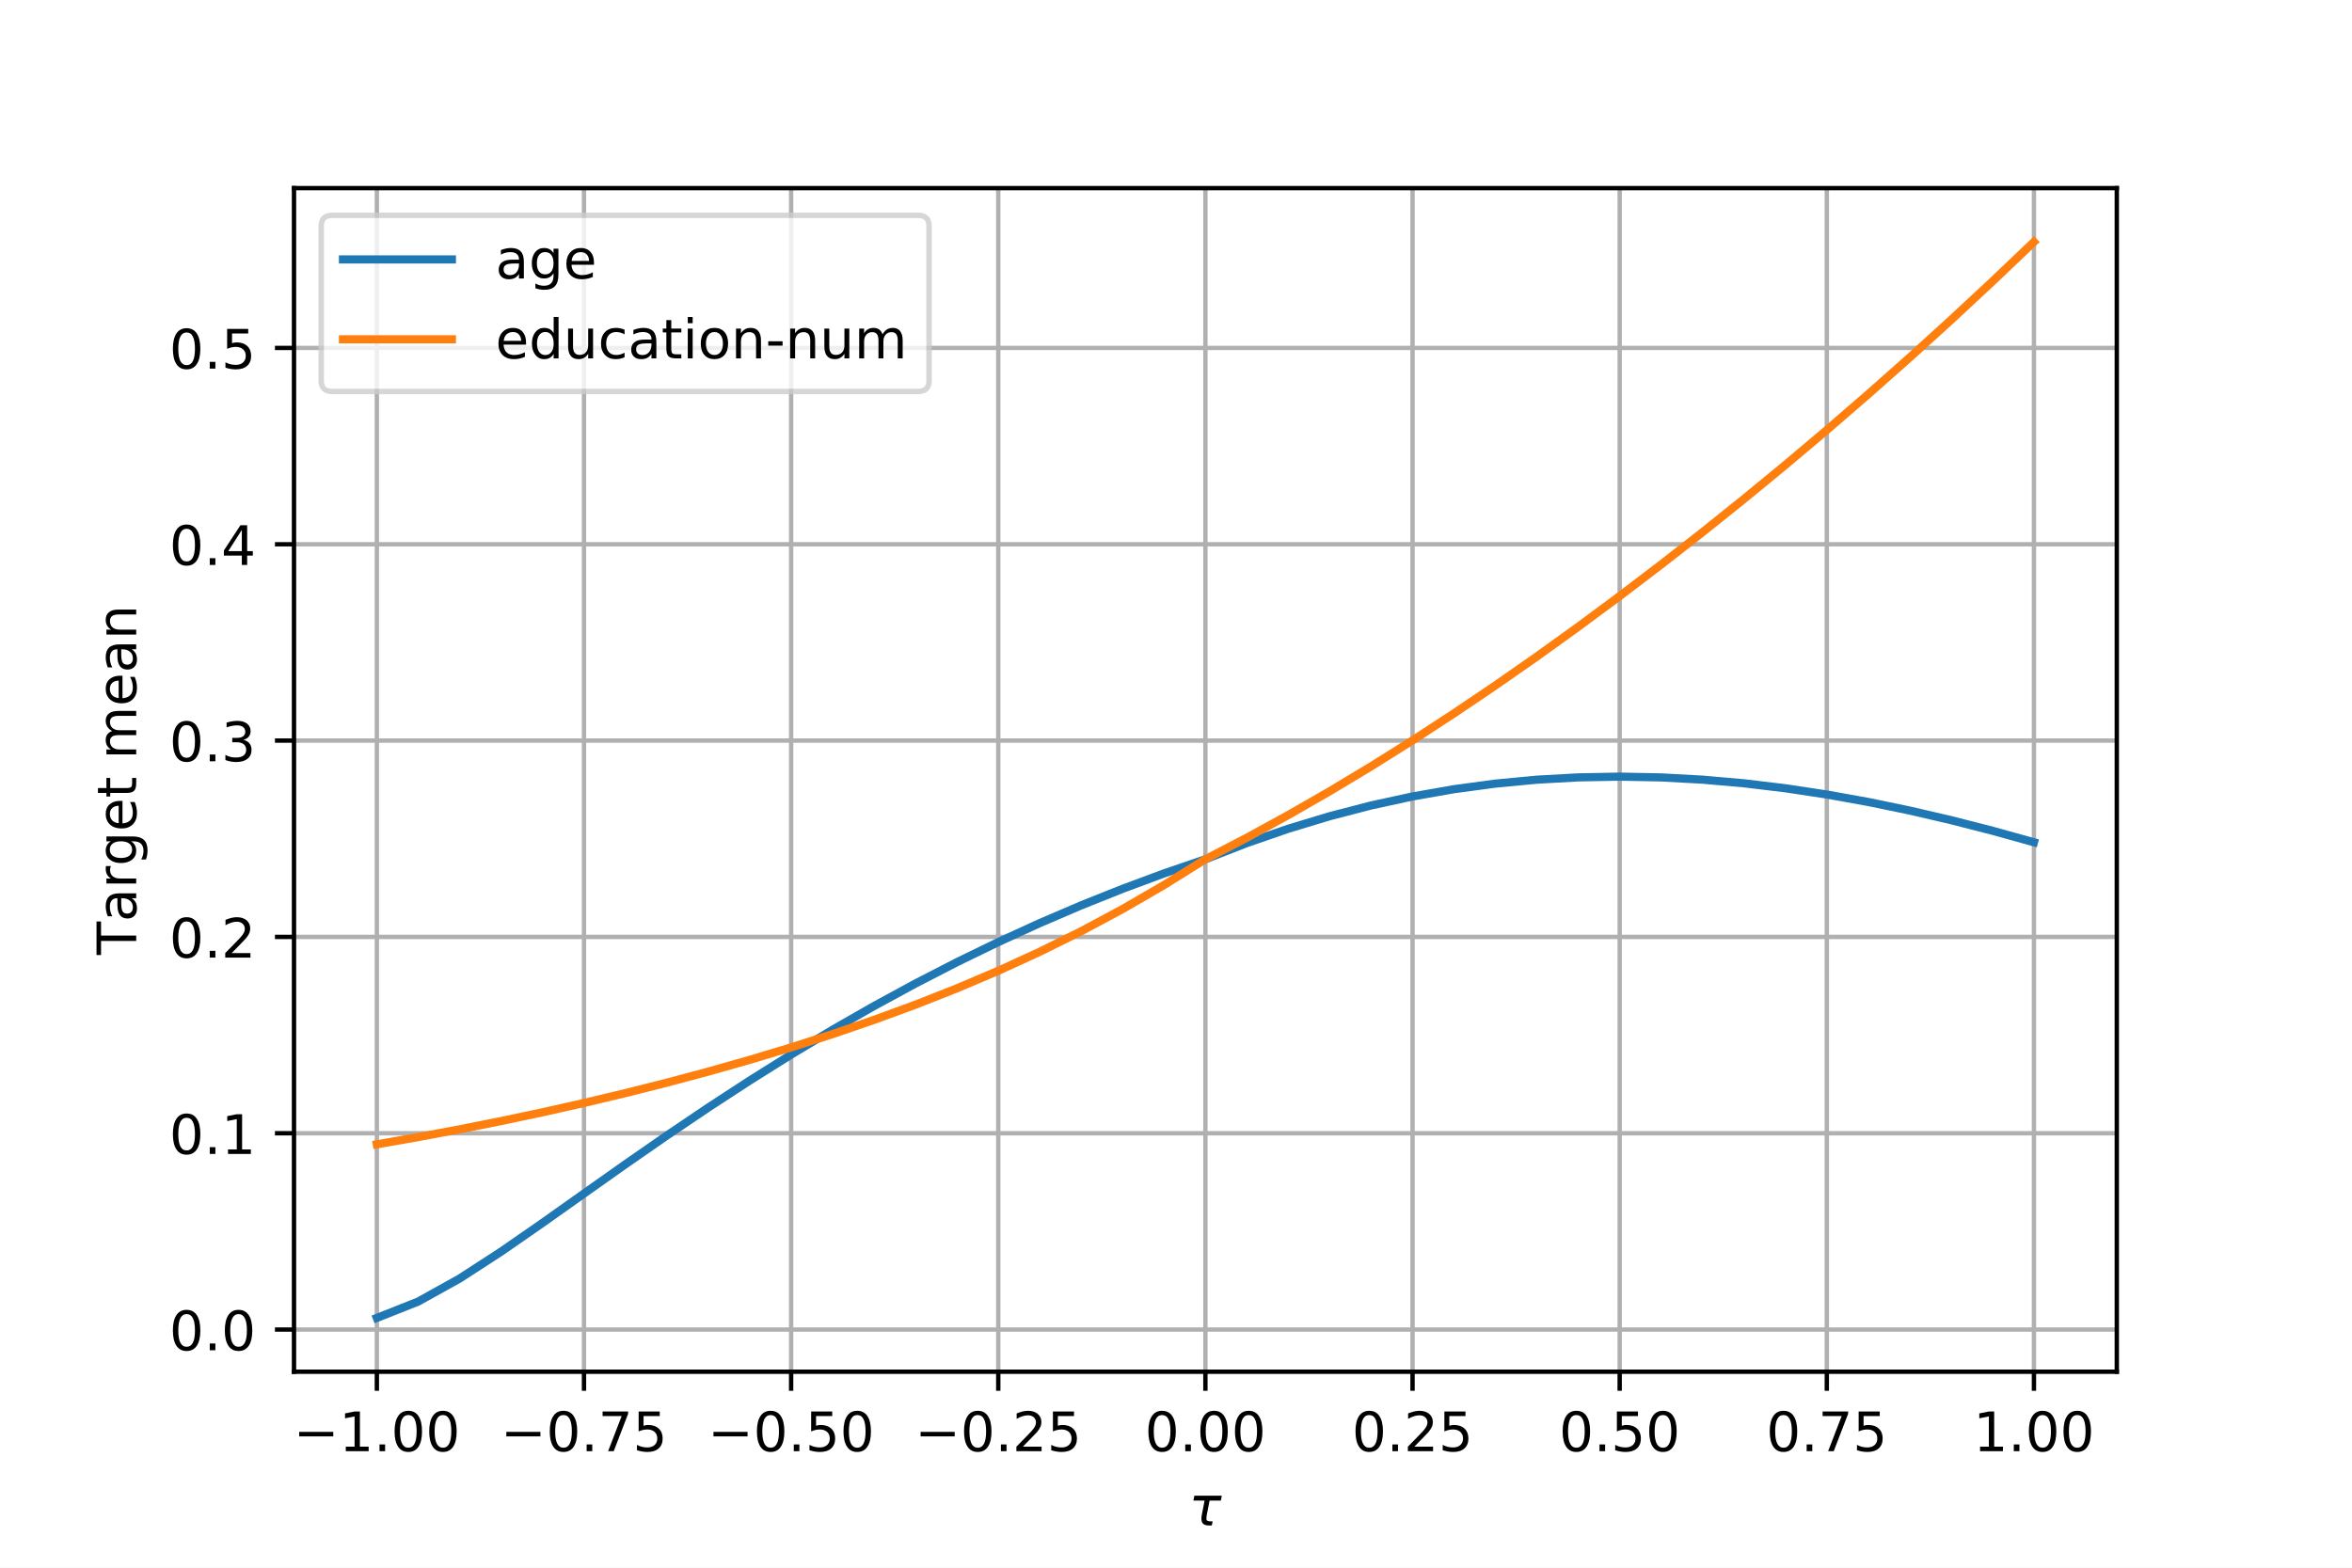
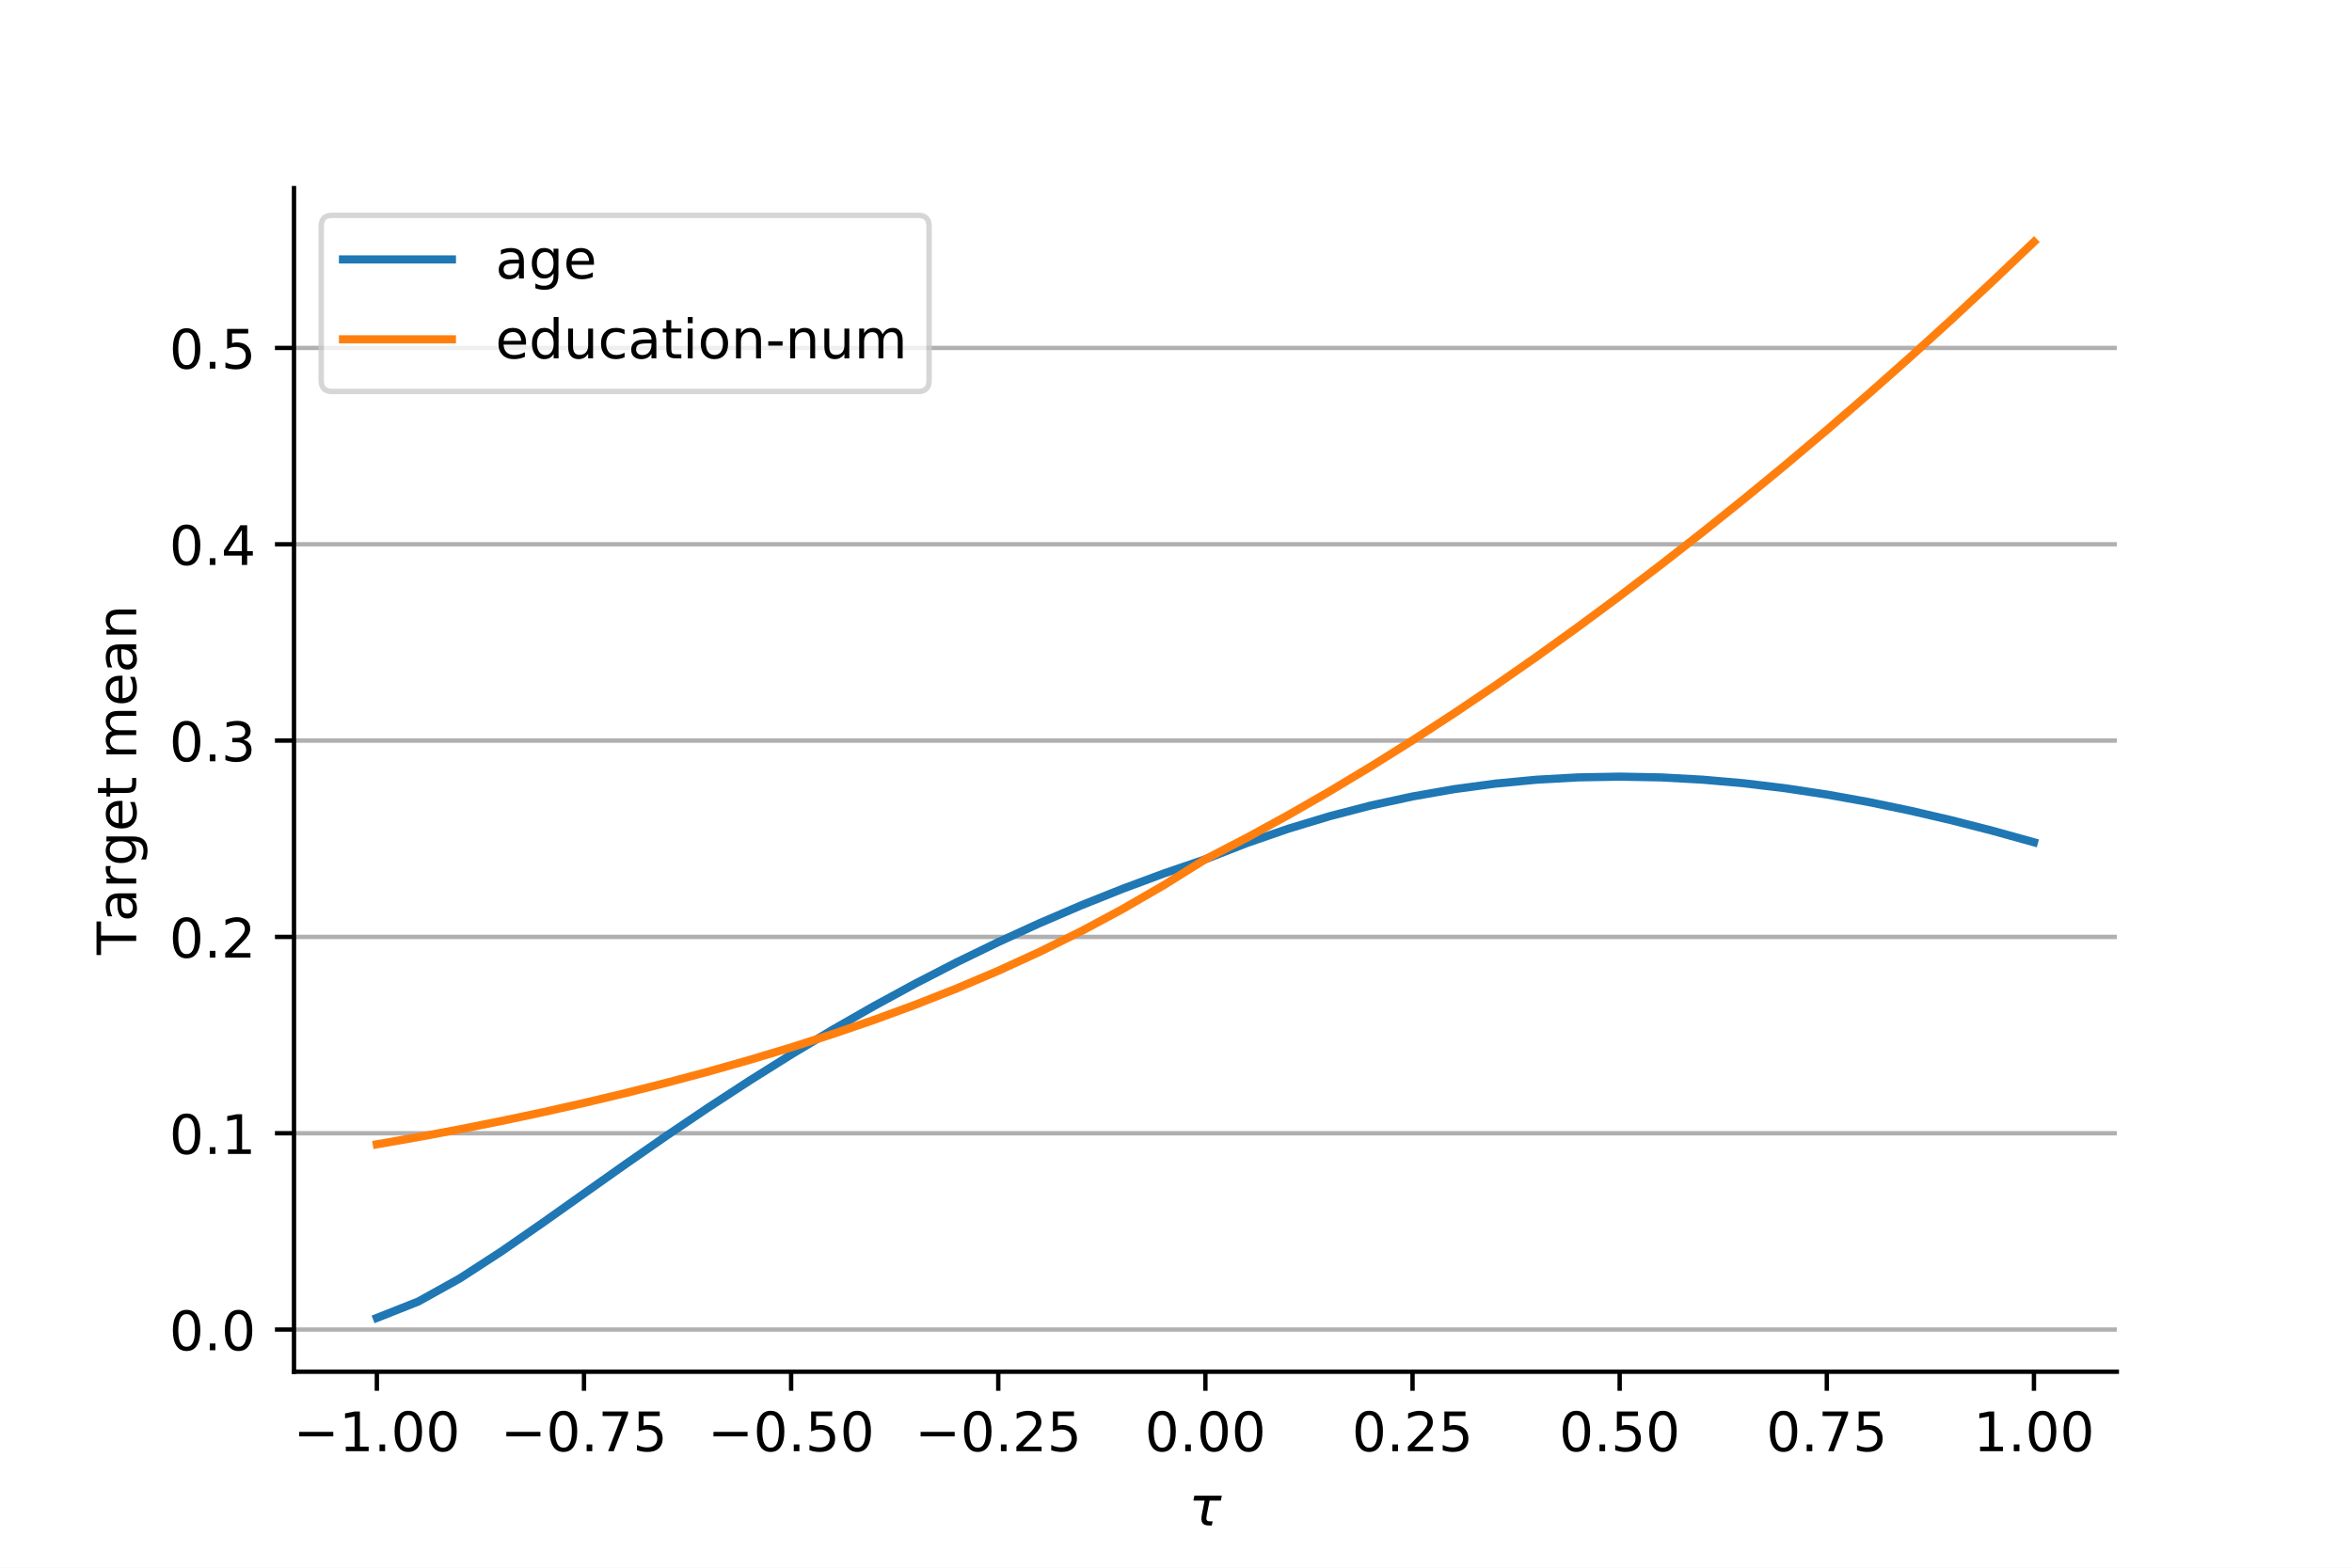
<svg xmlns="http://www.w3.org/2000/svg" xmlns:xlink="http://www.w3.org/1999/xlink" height="288pt" version="1.1" viewBox="0 0 432 288" width="432pt">
  <defs>
    <style type="text/css">
*{stroke-linecap:butt;stroke-linejoin:round;}
  </style>
  </defs>
  <g id="figure_1">
    <g id="patch_1">
      <path d="M 0 288  L 432 288  L 432 0  L 0 0  z " style="fill:#ffffff;" />
    </g>
    <g id="axes_1">
      <g id="patch_2">
        <path d="M 54 252  L 388.8 252  L 388.8 34.56  L 54 34.56  z " style="fill:#ffffff;" />
      </g>
      <g id="matplotlib.axis_1">
        <g id="xtick_1">
          <g id="line2d_1">
-             <path clip-path="url(#p666dca3313)" d="M 69.218 252  L 69.218 34.56  " style="fill:none;stroke:#b0b0b0;stroke-linecap:square;stroke-width:0.8;" />
-           </g>
-           <g id="line2d_2">
-             <defs>
-               <path d="M 0 0  L 0 3.5  " id="m7e7495b71d" style="stroke:#000000;stroke-width:0.8;" />
-             </defs>
-             <g>
-               <use style="stroke:#000000;stroke-width:0.8;" x="69.218" xlink:href="#m7e7495b71d" y="252" />
+             <defs>
+               <path d="M 0 0  L 0 3.5  " id="mfe4c451fe5" style="stroke:#000000;stroke-width:0.8;" />
+             </defs>
+             <g>
+               <use style="stroke:#000000;stroke-width:0.8;" x="69.218" xlink:href="#mfe4c451fe5" y="252" />
            </g>
          </g>
          <g id="text_1">
            <defs>
              <path d="M 10.594 35.5  L 73.188 35.5  L 73.188 27.203  L 10.594 27.203  z " id="DejaVuSans-8722" />
              <path d="M 12.406 8.297  L 28.516 8.297  L 28.516 63.922  L 10.984 60.406  L 10.984 69.391  L 28.422 72.906  L 38.281 72.906  L 38.281 8.297  L 54.391 8.297  L 54.391 0  L 12.406 0  z " id="DejaVuSans-49" />
              <path d="M 10.688 12.406  L 21 12.406  L 21 0  L 10.688 0  z " id="DejaVuSans-46" />
              <path d="M 31.781 66.406  Q 24.172 66.406 20.328 58.906  Q 16.5 51.422 16.5 36.375  Q 16.5 21.391 20.328 13.891  Q 24.172 6.391 31.781 6.391  Q 39.453 6.391 43.281 13.891  Q 47.125 21.391 47.125 36.375  Q 47.125 51.422 43.281 58.906  Q 39.453 66.406 31.781 66.406  z M 31.781 74.219  Q 44.047 74.219 50.516 64.516  Q 56.984 54.828 56.984 36.375  Q 56.984 17.969 50.516 8.266  Q 44.047 -1.422 31.781 -1.422  Q 19.531 -1.422 13.062 8.266  Q 6.594 17.969 6.594 36.375  Q 6.594 54.828 13.062 64.516  Q 19.531 74.219 31.781 74.219  z " id="DejaVuSans-48" />
            </defs>
            <g transform="translate(53.89553 266.5984)scale(0.1 -0.1)">
              <use xlink:href="#DejaVuSans-8722" />
              <use x="83.789" xlink:href="#DejaVuSans-49" />
              <use x="147.412" xlink:href="#DejaVuSans-46" />
              <use x="179.199" xlink:href="#DejaVuSans-48" />
              <use x="242.822" xlink:href="#DejaVuSans-48" />
            </g>
          </g>
        </g>
        <g id="xtick_2">
-           <g id="line2d_3">
-             <path clip-path="url(#p666dca3313)" d="M 107.264 252  L 107.264 34.56  " style="fill:none;stroke:#b0b0b0;stroke-linecap:square;stroke-width:0.8;" />
-           </g>
-           <g id="line2d_4">
-             <g>
-               <use style="stroke:#000000;stroke-width:0.8;" x="107.264" xlink:href="#m7e7495b71d" y="252" />
+           <g id="line2d_2">
+             <g>
+               <use style="stroke:#000000;stroke-width:0.8;" x="107.264" xlink:href="#mfe4c451fe5" y="252" />
            </g>
          </g>
          <g id="text_2">
            <defs>
              <path d="M 8.203 72.906  L 55.078 72.906  L 55.078 68.703  L 28.609 0  L 18.312 0  L 43.219 64.594  L 8.203 64.594  z " id="DejaVuSans-55" />
              <path d="M 10.797 72.906  L 49.516 72.906  L 49.516 64.594  L 19.828 64.594  L 19.828 46.734  Q 21.969 47.469 24.109 47.828  Q 26.266 48.188 28.422 48.188  Q 40.625 48.188 47.75 41.5  Q 54.891 34.812 54.891 23.391  Q 54.891 11.625 47.562 5.094  Q 40.234 -1.422 26.906 -1.422  Q 22.312 -1.422 17.547 -0.641  Q 12.797 0.141 7.719 1.703  L 7.719 11.625  Q 12.109 9.234 16.797 8.062  Q 21.484 6.891 26.703 6.891  Q 35.156 6.891 40.078 11.328  Q 45.016 15.766 45.016 23.391  Q 45.016 31 40.078 35.438  Q 35.156 39.891 26.703 39.891  Q 22.75 39.891 18.812 39.016  Q 14.891 38.141 10.797 36.281  z " id="DejaVuSans-53" />
            </defs>
            <g transform="translate(91.94098 266.5984)scale(0.1 -0.1)">
              <use xlink:href="#DejaVuSans-8722" />
              <use x="83.789" xlink:href="#DejaVuSans-48" />
              <use x="147.412" xlink:href="#DejaVuSans-46" />
              <use x="179.199" xlink:href="#DejaVuSans-55" />
              <use x="242.822" xlink:href="#DejaVuSans-53" />
            </g>
          </g>
        </g>
        <g id="xtick_3">
-           <g id="line2d_5">
-             <path clip-path="url(#p666dca3313)" d="M 145.309 252  L 145.309 34.56  " style="fill:none;stroke:#b0b0b0;stroke-linecap:square;stroke-width:0.8;" />
-           </g>
-           <g id="line2d_6">
-             <g>
-               <use style="stroke:#000000;stroke-width:0.8;" x="145.309" xlink:href="#m7e7495b71d" y="252" />
+           <g id="line2d_3">
+             <g>
+               <use style="stroke:#000000;stroke-width:0.8;" x="145.309" xlink:href="#mfe4c451fe5" y="252" />
            </g>
          </g>
          <g id="text_3">
            <g transform="translate(129.9864 266.5984)scale(0.1 -0.1)">
              <use xlink:href="#DejaVuSans-8722" />
              <use x="83.789" xlink:href="#DejaVuSans-48" />
              <use x="147.412" xlink:href="#DejaVuSans-46" />
              <use x="179.199" xlink:href="#DejaVuSans-53" />
              <use x="242.822" xlink:href="#DejaVuSans-48" />
            </g>
          </g>
        </g>
        <g id="xtick_4">
-           <g id="line2d_7">
-             <path clip-path="url(#p666dca3313)" d="M 183.355 252  L 183.355 34.56  " style="fill:none;stroke:#b0b0b0;stroke-linecap:square;stroke-width:0.8;" />
-           </g>
-           <g id="line2d_8">
-             <g>
-               <use style="stroke:#000000;stroke-width:0.8;" x="183.355" xlink:href="#m7e7495b71d" y="252" />
+           <g id="line2d_4">
+             <g>
+               <use style="stroke:#000000;stroke-width:0.8;" x="183.355" xlink:href="#mfe4c451fe5" y="252" />
            </g>
          </g>
          <g id="text_4">
            <defs>
              <path d="M 19.188 8.297  L 53.609 8.297  L 53.609 0  L 7.328 0  L 7.328 8.297  Q 12.938 14.109 22.625 23.891  Q 32.328 33.688 34.812 36.531  Q 39.547 41.844 41.422 45.531  Q 43.312 49.219 43.312 52.781  Q 43.312 58.594 39.234 62.25  Q 35.156 65.922 28.609 65.922  Q 23.969 65.922 18.812 64.312  Q 13.672 62.703 7.812 59.422  L 7.812 69.391  Q 13.766 71.781 18.938 73  Q 24.125 74.219 28.422 74.219  Q 39.75 74.219 46.484 68.547  Q 53.219 62.891 53.219 53.422  Q 53.219 48.922 51.531 44.891  Q 49.859 40.875 45.406 35.406  Q 44.188 33.984 37.641 27.219  Q 31.109 20.453 19.188 8.297  z " id="DejaVuSans-50" />
            </defs>
            <g transform="translate(168.0319 266.5984)scale(0.1 -0.1)">
              <use xlink:href="#DejaVuSans-8722" />
              <use x="83.789" xlink:href="#DejaVuSans-48" />
              <use x="147.412" xlink:href="#DejaVuSans-46" />
              <use x="179.199" xlink:href="#DejaVuSans-50" />
              <use x="242.822" xlink:href="#DejaVuSans-53" />
            </g>
          </g>
        </g>
        <g id="xtick_5">
-           <g id="line2d_9">
-             <path clip-path="url(#p666dca3313)" d="M 221.4 252  L 221.4 34.56  " style="fill:none;stroke:#b0b0b0;stroke-linecap:square;stroke-width:0.8;" />
-           </g>
-           <g id="line2d_10">
-             <g>
-               <use style="stroke:#000000;stroke-width:0.8;" x="221.4" xlink:href="#m7e7495b71d" y="252" />
+           <g id="line2d_5">
+             <g>
+               <use style="stroke:#000000;stroke-width:0.8;" x="221.4" xlink:href="#mfe4c451fe5" y="252" />
            </g>
          </g>
          <g id="text_5">
            <g transform="translate(210.2672 266.5984)scale(0.1 -0.1)">
              <use xlink:href="#DejaVuSans-48" />
              <use x="63.623" xlink:href="#DejaVuSans-46" />
              <use x="95.41" xlink:href="#DejaVuSans-48" />
              <use x="159.033" xlink:href="#DejaVuSans-48" />
            </g>
          </g>
        </g>
        <g id="xtick_6">
-           <g id="line2d_11">
-             <path clip-path="url(#p666dca3313)" d="M 259.445 252  L 259.445 34.56  " style="fill:none;stroke:#b0b0b0;stroke-linecap:square;stroke-width:0.8;" />
-           </g>
-           <g id="line2d_12">
-             <g>
-               <use style="stroke:#000000;stroke-width:0.8;" x="259.445" xlink:href="#m7e7495b71d" y="252" />
+           <g id="line2d_6">
+             <g>
+               <use style="stroke:#000000;stroke-width:0.8;" x="259.445" xlink:href="#mfe4c451fe5" y="252" />
            </g>
          </g>
          <g id="text_6">
            <g transform="translate(248.3126 266.5984)scale(0.1 -0.1)">
              <use xlink:href="#DejaVuSans-48" />
              <use x="63.623" xlink:href="#DejaVuSans-46" />
              <use x="95.41" xlink:href="#DejaVuSans-50" />
              <use x="159.033" xlink:href="#DejaVuSans-53" />
            </g>
          </g>
        </g>
        <g id="xtick_7">
-           <g id="line2d_13">
-             <path clip-path="url(#p666dca3313)" d="M 297.491 252  L 297.491 34.56  " style="fill:none;stroke:#b0b0b0;stroke-linecap:square;stroke-width:0.8;" />
-           </g>
-           <g id="line2d_14">
-             <g>
-               <use style="stroke:#000000;stroke-width:0.8;" x="297.491" xlink:href="#m7e7495b71d" y="252" />
+           <g id="line2d_7">
+             <g>
+               <use style="stroke:#000000;stroke-width:0.8;" x="297.491" xlink:href="#mfe4c451fe5" y="252" />
            </g>
          </g>
          <g id="text_7">
            <g transform="translate(286.3581 266.5984)scale(0.1 -0.1)">
              <use xlink:href="#DejaVuSans-48" />
              <use x="63.623" xlink:href="#DejaVuSans-46" />
              <use x="95.41" xlink:href="#DejaVuSans-53" />
              <use x="159.033" xlink:href="#DejaVuSans-48" />
            </g>
          </g>
        </g>
        <g id="xtick_8">
-           <g id="line2d_15">
-             <path clip-path="url(#p666dca3313)" d="M 335.536 252  L 335.536 34.56  " style="fill:none;stroke:#b0b0b0;stroke-linecap:square;stroke-width:0.8;" />
-           </g>
-           <g id="line2d_16">
-             <g>
-               <use style="stroke:#000000;stroke-width:0.8;" x="335.536" xlink:href="#m7e7495b71d" y="252" />
+           <g id="line2d_8">
+             <g>
+               <use style="stroke:#000000;stroke-width:0.8;" x="335.536" xlink:href="#mfe4c451fe5" y="252" />
            </g>
          </g>
          <g id="text_8">
            <g transform="translate(324.4036 266.5984)scale(0.1 -0.1)">
              <use xlink:href="#DejaVuSans-48" />
              <use x="63.623" xlink:href="#DejaVuSans-46" />
              <use x="95.41" xlink:href="#DejaVuSans-55" />
              <use x="159.033" xlink:href="#DejaVuSans-53" />
            </g>
          </g>
        </g>
        <g id="xtick_9">
-           <g id="line2d_17">
-             <path clip-path="url(#p666dca3313)" d="M 373.582 252  L 373.582 34.56  " style="fill:none;stroke:#b0b0b0;stroke-linecap:square;stroke-width:0.8;" />
-           </g>
-           <g id="line2d_18">
-             <g>
-               <use style="stroke:#000000;stroke-width:0.8;" x="373.582" xlink:href="#m7e7495b71d" y="252" />
+           <g id="line2d_9">
+             <g>
+               <use style="stroke:#000000;stroke-width:0.8;" x="373.582" xlink:href="#mfe4c451fe5" y="252" />
            </g>
          </g>
          <g id="text_9">
            <g transform="translate(362.449 266.5984)scale(0.1 -0.1)">
              <use xlink:href="#DejaVuSans-49" />
              <use x="63.623" xlink:href="#DejaVuSans-46" />
              <use x="95.41" xlink:href="#DejaVuSans-48" />
              <use x="159.033" xlink:href="#DejaVuSans-48" />
            </g>
          </g>
        </g>
        <g id="text_10">
          <defs>
            <path d="M 32.859 9.969  Q 34.188 7.625 39.453 7.625  L 43.75 7.625  L 42.281 0  L 36.922 0  Q 28.125 0 25 4.688  Q 21.922 9.469 23.969 19.828  L 29 45.703  L 8.453 45.703  L 10.203 54.688  L 60.641 54.688  L 58.891 45.703  L 38.188 45.703  L 33.016 19.281  Q 31.641 12.203 32.859 9.969  z " id="DejaVuSans-Oblique-964" />
          </defs>
          <g transform="translate(218.35 280.2766)scale(0.1 -0.1)">
            <use transform="translate(0 0.3125)" xlink:href="#DejaVuSans-Oblique-964" />
          </g>
        </g>
      </g>
      <g id="matplotlib.axis_2">
        <g id="ytick_1">
-           <g id="line2d_19">
-             <path clip-path="url(#p666dca3313)" d="M 54 244.254  L 388.8 244.254  " style="fill:none;stroke:#b0b0b0;stroke-linecap:square;stroke-width:0.8;" />
-           </g>
-           <g id="line2d_20">
-             <defs>
-               <path d="M 0 0  L -3.5 0  " id="mc8f15e7e97" style="stroke:#000000;stroke-width:0.8;" />
-             </defs>
-             <g>
-               <use style="stroke:#000000;stroke-width:0.8;" x="54" xlink:href="#mc8f15e7e97" y="244.254" />
+           <g id="line2d_10">
+             <path clip-path="url(#p1fc9f212d2)" d="M 54 244.254  L 388.8 244.254  " style="fill:none;stroke:#b0b0b0;stroke-linecap:square;stroke-width:0.8;" />
+           </g>
+           <g id="line2d_11">
+             <defs>
+               <path d="M 0 0  L -3.5 0  " id="m5138b9bd37" style="stroke:#000000;stroke-width:0.8;" />
+             </defs>
+             <g>
+               <use style="stroke:#000000;stroke-width:0.8;" x="54" xlink:href="#m5138b9bd37" y="244.254" />
            </g>
          </g>
          <g id="text_11">
            <g transform="translate(31.09688 248.0533)scale(0.1 -0.1)">
              <use xlink:href="#DejaVuSans-48" />
              <use x="63.623" xlink:href="#DejaVuSans-46" />
              <use x="95.41" xlink:href="#DejaVuSans-48" />
            </g>
          </g>
        </g>
        <g id="ytick_2">
-           <g id="line2d_21">
-             <path clip-path="url(#p666dca3313)" d="M 54 208.187  L 388.8 208.187  " style="fill:none;stroke:#b0b0b0;stroke-linecap:square;stroke-width:0.8;" />
-           </g>
-           <g id="line2d_22">
-             <g>
-               <use style="stroke:#000000;stroke-width:0.8;" x="54" xlink:href="#mc8f15e7e97" y="208.187" />
+           <g id="line2d_12">
+             <path clip-path="url(#p1fc9f212d2)" d="M 54 208.187  L 388.8 208.187  " style="fill:none;stroke:#b0b0b0;stroke-linecap:square;stroke-width:0.8;" />
+           </g>
+           <g id="line2d_13">
+             <g>
+               <use style="stroke:#000000;stroke-width:0.8;" x="54" xlink:href="#m5138b9bd37" y="208.187" />
            </g>
          </g>
          <g id="text_12">
            <g transform="translate(31.09688 211.9862)scale(0.1 -0.1)">
              <use xlink:href="#DejaVuSans-48" />
              <use x="63.623" xlink:href="#DejaVuSans-46" />
              <use x="95.41" xlink:href="#DejaVuSans-49" />
            </g>
          </g>
        </g>
        <g id="ytick_3">
-           <g id="line2d_23">
-             <path clip-path="url(#p666dca3313)" d="M 54 172.12  L 388.8 172.12  " style="fill:none;stroke:#b0b0b0;stroke-linecap:square;stroke-width:0.8;" />
-           </g>
-           <g id="line2d_24">
-             <g>
-               <use style="stroke:#000000;stroke-width:0.8;" x="54" xlink:href="#mc8f15e7e97" y="172.12" />
+           <g id="line2d_14">
+             <path clip-path="url(#p1fc9f212d2)" d="M 54 172.12  L 388.8 172.12  " style="fill:none;stroke:#b0b0b0;stroke-linecap:square;stroke-width:0.8;" />
+           </g>
+           <g id="line2d_15">
+             <g>
+               <use style="stroke:#000000;stroke-width:0.8;" x="54" xlink:href="#m5138b9bd37" y="172.12" />
            </g>
          </g>
          <g id="text_13">
            <g transform="translate(31.09688 175.9191)scale(0.1 -0.1)">
              <use xlink:href="#DejaVuSans-48" />
              <use x="63.623" xlink:href="#DejaVuSans-46" />
              <use x="95.41" xlink:href="#DejaVuSans-50" />
            </g>
          </g>
        </g>
        <g id="ytick_4">
-           <g id="line2d_25">
-             <path clip-path="url(#p666dca3313)" d="M 54 136.053  L 388.8 136.053  " style="fill:none;stroke:#b0b0b0;stroke-linecap:square;stroke-width:0.8;" />
-           </g>
-           <g id="line2d_26">
-             <g>
-               <use style="stroke:#000000;stroke-width:0.8;" x="54" xlink:href="#mc8f15e7e97" y="136.053" />
+           <g id="line2d_16">
+             <path clip-path="url(#p1fc9f212d2)" d="M 54 136.053  L 388.8 136.053  " style="fill:none;stroke:#b0b0b0;stroke-linecap:square;stroke-width:0.8;" />
+           </g>
+           <g id="line2d_17">
+             <g>
+               <use style="stroke:#000000;stroke-width:0.8;" x="54" xlink:href="#m5138b9bd37" y="136.053" />
            </g>
          </g>
          <g id="text_14">
            <defs>
              <path d="M 40.578 39.312  Q 47.656 37.797 51.625 33  Q 55.609 28.219 55.609 21.188  Q 55.609 10.406 48.188 4.484  Q 40.766 -1.422 27.094 -1.422  Q 22.516 -1.422 17.656 -0.516  Q 12.797 0.391 7.625 2.203  L 7.625 11.719  Q 11.719 9.328 16.594 8.109  Q 21.484 6.891 26.812 6.891  Q 36.078 6.891 40.938 10.547  Q 45.797 14.203 45.797 21.188  Q 45.797 27.641 41.281 31.266  Q 36.766 34.906 28.719 34.906  L 20.219 34.906  L 20.219 43.016  L 29.109 43.016  Q 36.375 43.016 40.234 45.922  Q 44.094 48.828 44.094 54.297  Q 44.094 59.906 40.109 62.906  Q 36.141 65.922 28.719 65.922  Q 24.656 65.922 20.016 65.031  Q 15.375 64.156 9.812 62.312  L 9.812 71.094  Q 15.438 72.656 20.344 73.438  Q 25.25 74.219 29.594 74.219  Q 40.828 74.219 47.359 69.109  Q 53.906 64.016 53.906 55.328  Q 53.906 49.266 50.438 45.094  Q 46.969 40.922 40.578 39.312  z " id="DejaVuSans-51" />
            </defs>
            <g transform="translate(31.09688 139.852)scale(0.1 -0.1)">
              <use xlink:href="#DejaVuSans-48" />
              <use x="63.623" xlink:href="#DejaVuSans-46" />
              <use x="95.41" xlink:href="#DejaVuSans-51" />
            </g>
          </g>
        </g>
        <g id="ytick_5">
-           <g id="line2d_27">
-             <path clip-path="url(#p666dca3313)" d="M 54 99.986  L 388.8 99.986  " style="fill:none;stroke:#b0b0b0;stroke-linecap:square;stroke-width:0.8;" />
-           </g>
-           <g id="line2d_28">
-             <g>
-               <use style="stroke:#000000;stroke-width:0.8;" x="54" xlink:href="#mc8f15e7e97" y="99.986" />
+           <g id="line2d_18">
+             <path clip-path="url(#p1fc9f212d2)" d="M 54 99.986  L 388.8 99.986  " style="fill:none;stroke:#b0b0b0;stroke-linecap:square;stroke-width:0.8;" />
+           </g>
+           <g id="line2d_19">
+             <g>
+               <use style="stroke:#000000;stroke-width:0.8;" x="54" xlink:href="#m5138b9bd37" y="99.986" />
            </g>
          </g>
          <g id="text_15">
            <defs>
              <path d="M 37.797 64.312  L 12.891 25.391  L 37.797 25.391  z M 35.203 72.906  L 47.609 72.906  L 47.609 25.391  L 58.016 25.391  L 58.016 17.188  L 47.609 17.188  L 47.609 0  L 37.797 0  L 37.797 17.188  L 4.891 17.188  L 4.891 26.703  z " id="DejaVuSans-52" />
            </defs>
            <g transform="translate(31.09688 103.7849)scale(0.1 -0.1)">
              <use xlink:href="#DejaVuSans-48" />
              <use x="63.623" xlink:href="#DejaVuSans-46" />
              <use x="95.41" xlink:href="#DejaVuSans-52" />
            </g>
          </g>
        </g>
        <g id="ytick_6">
-           <g id="line2d_29">
-             <path clip-path="url(#p666dca3313)" d="M 54 63.919  L 388.8 63.919  " style="fill:none;stroke:#b0b0b0;stroke-linecap:square;stroke-width:0.8;" />
-           </g>
-           <g id="line2d_30">
-             <g>
-               <use style="stroke:#000000;stroke-width:0.8;" x="54" xlink:href="#mc8f15e7e97" y="63.919" />
+           <g id="line2d_20">
+             <path clip-path="url(#p1fc9f212d2)" d="M 54 63.919  L 388.8 63.919  " style="fill:none;stroke:#b0b0b0;stroke-linecap:square;stroke-width:0.8;" />
+           </g>
+           <g id="line2d_21">
+             <g>
+               <use style="stroke:#000000;stroke-width:0.8;" x="54" xlink:href="#m5138b9bd37" y="63.919" />
            </g>
          </g>
          <g id="text_16">
            <g transform="translate(31.09688 67.71779)scale(0.1 -0.1)">
              <use xlink:href="#DejaVuSans-48" />
              <use x="63.623" xlink:href="#DejaVuSans-46" />
              <use x="95.41" xlink:href="#DejaVuSans-53" />
            </g>
          </g>
        </g>
        <g id="text_17">
          <defs>
            <path d="M -0.297 72.906  L 61.375 72.906  L 61.375 64.594  L 35.5 64.594  L 35.5 0  L 25.594 0  L 25.594 64.594  L -0.297 64.594  z " id="DejaVuSans-84" />
            <path d="M 34.281 27.484  Q 23.391 27.484 19.188 25  Q 14.984 22.516 14.984 16.5  Q 14.984 11.719 18.141 8.906  Q 21.297 6.109 26.703 6.109  Q 34.188 6.109 38.703 11.406  Q 43.219 16.703 43.219 25.484  L 43.219 27.484  z M 52.203 31.203  L 52.203 0  L 43.219 0  L 43.219 8.297  Q 40.141 3.328 35.547 0.953  Q 30.953 -1.422 24.312 -1.422  Q 15.922 -1.422 10.953 3.297  Q 6 8.016 6 15.922  Q 6 25.141 12.172 29.828  Q 18.359 34.516 30.609 34.516  L 43.219 34.516  L 43.219 35.406  Q 43.219 41.609 39.141 45  Q 35.062 48.391 27.688 48.391  Q 23 48.391 18.547 47.266  Q 14.109 46.141 10.016 43.891  L 10.016 52.203  Q 14.938 54.109 19.578 55.047  Q 24.219 56 28.609 56  Q 40.484 56 46.344 49.844  Q 52.203 43.703 52.203 31.203  z " id="DejaVuSans-97" />
            <path d="M 41.109 46.297  Q 39.594 47.172 37.812 47.578  Q 36.031 48 33.891 48  Q 26.266 48 22.188 43.047  Q 18.109 38.094 18.109 28.812  L 18.109 0  L 9.078 0  L 9.078 54.688  L 18.109 54.688  L 18.109 46.188  Q 20.953 51.172 25.484 53.578  Q 30.031 56 36.531 56  Q 37.453 56 38.578 55.875  Q 39.703 55.766 41.062 55.516  z " id="DejaVuSans-114" />
            <path d="M 45.406 27.984  Q 45.406 37.75 41.375 43.109  Q 37.359 48.484 30.078 48.484  Q 22.859 48.484 18.828 43.109  Q 14.797 37.75 14.797 27.984  Q 14.797 18.266 18.828 12.891  Q 22.859 7.516 30.078 7.516  Q 37.359 7.516 41.375 12.891  Q 45.406 18.266 45.406 27.984  z M 54.391 6.781  Q 54.391 -7.172 48.188 -13.984  Q 42 -20.797 29.203 -20.797  Q 24.469 -20.797 20.266 -20.094  Q 16.062 -19.391 12.109 -17.922  L 12.109 -9.188  Q 16.062 -11.328 19.922 -12.344  Q 23.781 -13.375 27.781 -13.375  Q 36.625 -13.375 41.016 -8.766  Q 45.406 -4.156 45.406 5.172  L 45.406 9.625  Q 42.625 4.781 38.281 2.391  Q 33.938 0 27.875 0  Q 17.828 0 11.672 7.656  Q 5.516 15.328 5.516 27.984  Q 5.516 40.672 11.672 48.328  Q 17.828 56 27.875 56  Q 33.938 56 38.281 53.609  Q 42.625 51.219 45.406 46.391  L 45.406 54.688  L 54.391 54.688  z " id="DejaVuSans-103" />
            <path d="M 56.203 29.594  L 56.203 25.203  L 14.891 25.203  Q 15.484 15.922 20.484 11.062  Q 25.484 6.203 34.422 6.203  Q 39.594 6.203 44.453 7.469  Q 49.312 8.734 54.109 11.281  L 54.109 2.781  Q 49.266 0.734 44.188 -0.344  Q 39.109 -1.422 33.891 -1.422  Q 20.797 -1.422 13.156 6.188  Q 5.516 13.812 5.516 26.812  Q 5.516 40.234 12.766 48.109  Q 20.016 56 32.328 56  Q 43.359 56 49.781 48.891  Q 56.203 41.797 56.203 29.594  z M 47.219 32.234  Q 47.125 39.594 43.094 43.984  Q 39.062 48.391 32.422 48.391  Q 24.906 48.391 20.391 44.141  Q 15.875 39.891 15.188 32.172  z " id="DejaVuSans-101" />
            <path d="M 18.312 70.219  L 18.312 54.688  L 36.812 54.688  L 36.812 47.703  L 18.312 47.703  L 18.312 18.016  Q 18.312 11.328 20.141 9.422  Q 21.969 7.516 27.594 7.516  L 36.812 7.516  L 36.812 0  L 27.594 0  Q 17.188 0 13.234 3.875  Q 9.281 7.766 9.281 18.016  L 9.281 47.703  L 2.688 47.703  L 2.688 54.688  L 9.281 54.688  L 9.281 70.219  z " id="DejaVuSans-116" />
            <path id="DejaVuSans-32" />
            <path d="M 52 44.188  Q 55.375 50.25 60.062 53.125  Q 64.75 56 71.094 56  Q 79.641 56 84.281 50.016  Q 88.922 44.047 88.922 33.016  L 88.922 0  L 79.891 0  L 79.891 32.719  Q 79.891 40.578 77.094 44.375  Q 74.312 48.188 68.609 48.188  Q 61.625 48.188 57.562 43.547  Q 53.516 38.922 53.516 30.906  L 53.516 0  L 44.484 0  L 44.484 32.719  Q 44.484 40.625 41.703 44.406  Q 38.922 48.188 33.109 48.188  Q 26.219 48.188 22.156 43.531  Q 18.109 38.875 18.109 30.906  L 18.109 0  L 9.078 0  L 9.078 54.688  L 18.109 54.688  L 18.109 46.188  Q 21.188 51.219 25.484 53.609  Q 29.781 56 35.688 56  Q 41.656 56 45.828 52.969  Q 50 49.953 52 44.188  z " id="DejaVuSans-109" />
            <path d="M 54.891 33.016  L 54.891 0  L 45.906 0  L 45.906 32.719  Q 45.906 40.484 42.875 44.328  Q 39.844 48.188 33.797 48.188  Q 26.516 48.188 22.312 43.547  Q 18.109 38.922 18.109 30.906  L 18.109 0  L 9.078 0  L 9.078 54.688  L 18.109 54.688  L 18.109 46.188  Q 21.344 51.125 25.703 53.562  Q 30.078 56 35.797 56  Q 45.219 56 50.047 50.172  Q 54.891 44.344 54.891 33.016  z " id="DejaVuSans-110" />
          </defs>
          <g transform="translate(25.01719 175.4198)rotate(-90)scale(0.1 -0.1)">
            <use xlink:href="#DejaVuSans-84" />
            <use x="60.834" xlink:href="#DejaVuSans-97" />
            <use x="122.113" xlink:href="#DejaVuSans-114" />
            <use x="163.211" xlink:href="#DejaVuSans-103" />
            <use x="226.688" xlink:href="#DejaVuSans-101" />
            <use x="288.211" xlink:href="#DejaVuSans-116" />
            <use x="327.42" xlink:href="#DejaVuSans-32" />
            <use x="359.207" xlink:href="#DejaVuSans-109" />
            <use x="456.619" xlink:href="#DejaVuSans-101" />
            <use x="518.143" xlink:href="#DejaVuSans-97" />
            <use x="579.422" xlink:href="#DejaVuSans-110" />
          </g>
        </g>
      </g>
-       <g id="line2d_31">
-         <path clip-path="url(#p666dca3313)" d="M 69.218 242.116  L 76.827 239.103  L 84.436 234.87  L 92.045 229.934  L 99.655 224.658  L 107.264 219.266  L 114.873 213.888  L 122.482 208.607  L 130.091 203.471  L 137.7 198.51  L 145.309 193.741  L 152.918 189.178  L 160.527 184.826  L 168.136 180.69  L 175.745 176.771  L 183.355 173.071  L 190.964 169.59  L 198.573 166.328  L 206.182 163.285  L 213.791 160.458  L 221.4 157.848  L 229.009 154.881  L 236.618 152.248  L 244.227 149.946  L 251.836 147.971  L 259.445 146.318  L 267.055 144.982  L 274.664 143.957  L 282.273 143.236  L 289.882 142.812  L 297.491 142.676  L 305.1 142.818  L 312.709 143.23  L 320.318 143.898  L 327.927 144.813  L 335.536 145.961  L 343.145 147.329  L 350.755 148.904  L 358.364 150.672  L 365.973 152.62  L 373.582 154.734  " style="fill:none;stroke:#1f77b4;stroke-linecap:square;stroke-width:1.5;" />
-       </g>
-       <g id="line2d_32">
-         <path clip-path="url(#p666dca3313)" d="M 69.218 210.221  L 76.827 208.89  L 84.436 207.466  L 92.045 205.948  L 99.655 204.336  L 107.264 202.626  L 114.873 200.815  L 122.482 198.897  L 130.091 196.865  L 137.7 194.708  L 145.309 192.416  L 152.918 189.975  L 160.527 187.367  L 168.136 184.575  L 175.745 181.576  L 183.355 178.345  L 190.964 174.857  L 198.573 171.086  L 206.182 167.006  L 213.791 162.598  L 221.4 157.848  L 229.009 153.897  L 236.618 149.734  L 244.227 145.362  L 251.836 140.788  L 259.445 136.019  L 267.055 131.062  L 274.664 125.925  L 282.273 120.617  L 289.882 115.143  L 297.491 109.509  L 305.1 103.718  L 312.709 97.772  L 320.318 91.671  L 327.927 85.414  L 335.536 78.999  L 343.145 72.422  L 350.755 65.68  L 358.364 58.768  L 365.973 51.688  L 373.582 44.444  " style="fill:none;stroke:#ff7f0e;stroke-linecap:square;stroke-width:1.5;" />
+       <g id="line2d_22">
+         <path clip-path="url(#p1fc9f212d2)" d="M 69.218 242.116  L 76.827 239.103  L 84.436 234.87  L 92.045 229.934  L 99.655 224.658  L 107.264 219.266  L 114.873 213.888  L 122.482 208.607  L 130.091 203.471  L 137.7 198.51  L 145.309 193.741  L 152.918 189.178  L 160.527 184.826  L 168.136 180.69  L 175.745 176.771  L 183.355 173.071  L 190.964 169.59  L 198.573 166.328  L 206.182 163.285  L 213.791 160.458  L 221.4 157.848  L 229.009 154.881  L 236.618 152.248  L 244.227 149.946  L 251.836 147.971  L 259.445 146.318  L 267.055 144.982  L 274.664 143.957  L 282.273 143.236  L 289.882 142.812  L 297.491 142.676  L 305.1 142.818  L 312.709 143.23  L 320.318 143.898  L 327.927 144.813  L 335.536 145.961  L 343.145 147.329  L 350.755 148.904  L 358.364 150.672  L 365.973 152.62  L 373.582 154.734  " style="fill:none;stroke:#1f77b4;stroke-linecap:square;stroke-width:1.5;" />
+       </g>
+       <g id="line2d_23">
+         <path clip-path="url(#p1fc9f212d2)" d="M 69.218 210.221  L 76.827 208.89  L 84.436 207.466  L 92.045 205.948  L 99.655 204.336  L 107.264 202.626  L 114.873 200.815  L 122.482 198.897  L 130.091 196.865  L 137.7 194.708  L 145.309 192.416  L 152.918 189.975  L 160.527 187.367  L 168.136 184.575  L 175.745 181.576  L 183.355 178.345  L 190.964 174.857  L 198.573 171.086  L 206.182 167.006  L 213.791 162.598  L 221.4 157.848  L 229.009 153.897  L 236.618 149.734  L 244.227 145.362  L 251.836 140.788  L 259.445 136.019  L 267.055 131.062  L 274.664 125.925  L 282.273 120.617  L 289.882 115.143  L 297.491 109.509  L 305.1 103.718  L 312.709 97.772  L 320.318 91.671  L 327.927 85.414  L 335.536 78.999  L 343.145 72.422  L 350.755 65.68  L 358.364 58.768  L 365.973 51.688  L 373.582 44.444  " style="fill:none;stroke:#ff7f0e;stroke-linecap:square;stroke-width:1.5;" />
      </g>
      <g id="patch_3">
        <path d="M 54 252  L 54 34.56  " style="fill:none;stroke:#000000;stroke-linecap:square;stroke-linejoin:miter;stroke-width:0.8;" />
      </g>
      <g id="patch_4">
-         <path d="M 388.8 252  L 388.8 34.56  " style="fill:none;stroke:#000000;stroke-linecap:square;stroke-linejoin:miter;stroke-width:0.8;" />
-       </g>
-       <g id="patch_5">
        <path d="M 54 252  L 388.8 252  " style="fill:none;stroke:#000000;stroke-linecap:square;stroke-linejoin:miter;stroke-width:0.8;" />
      </g>
-       <g id="patch_6">
-         <path d="M 54 34.56  L 388.8 34.56  " style="fill:none;stroke:#000000;stroke-linecap:square;stroke-linejoin:miter;stroke-width:0.8;" />
-       </g>
      <g id="legend_1">
-         <g id="patch_7">
+         <g id="patch_5">
          <path d="M 61 71.916  L 168.644 71.916  Q 170.644 71.916 170.644 69.916  L 170.644 41.56  Q 170.644 39.56 168.644 39.56  L 61 39.56  Q 59 39.56 59 41.56  L 59 69.916  Q 59 71.916 61 71.916  z " style="fill:#ffffff;opacity:0.8;stroke:#cccccc;stroke-linejoin:miter;" />
        </g>
-         <g id="line2d_33">
+         <g id="line2d_24">
          <path d="M 63 47.658  L 83 47.658  " style="fill:none;stroke:#1f77b4;stroke-linecap:square;stroke-width:1.5;" />
        </g>
-         <g id="line2d_34" />
+         <g id="line2d_25" />
        <g id="text_18">
          <g transform="translate(91 51.15844)scale(0.1 -0.1)">
            <use xlink:href="#DejaVuSans-97" />
            <use x="61.279" xlink:href="#DejaVuSans-103" />
            <use x="124.756" xlink:href="#DejaVuSans-101" />
          </g>
        </g>
-         <g id="line2d_35">
+         <g id="line2d_26">
          <path d="M 63 62.337  L 83 62.337  " style="fill:none;stroke:#ff7f0e;stroke-linecap:square;stroke-width:1.5;" />
        </g>
-         <g id="line2d_36" />
+         <g id="line2d_27" />
        <g id="text_19">
          <defs>
            <path d="M 45.406 46.391  L 45.406 75.984  L 54.391 75.984  L 54.391 0  L 45.406 0  L 45.406 8.203  Q 42.578 3.328 38.25 0.953  Q 33.938 -1.422 27.875 -1.422  Q 17.969 -1.422 11.734 6.484  Q 5.516 14.406 5.516 27.297  Q 5.516 40.188 11.734 48.094  Q 17.969 56 27.875 56  Q 33.938 56 38.25 53.625  Q 42.578 51.266 45.406 46.391  z M 14.797 27.297  Q 14.797 17.391 18.875 11.75  Q 22.953 6.109 30.078 6.109  Q 37.203 6.109 41.297 11.75  Q 45.406 17.391 45.406 27.297  Q 45.406 37.203 41.297 42.844  Q 37.203 48.484 30.078 48.484  Q 22.953 48.484 18.875 42.844  Q 14.797 37.203 14.797 27.297  z " id="DejaVuSans-100" />
            <path d="M 8.5 21.578  L 8.5 54.688  L 17.484 54.688  L 17.484 21.922  Q 17.484 14.156 20.5 10.266  Q 23.531 6.391 29.594 6.391  Q 36.859 6.391 41.078 11.031  Q 45.312 15.672 45.312 23.688  L 45.312 54.688  L 54.297 54.688  L 54.297 0  L 45.312 0  L 45.312 8.406  Q 42.047 3.422 37.719 1  Q 33.406 -1.422 27.688 -1.422  Q 18.266 -1.422 13.375 4.438  Q 8.5 10.297 8.5 21.578  z M 31.109 56  z " id="DejaVuSans-117" />
            <path d="M 48.781 52.594  L 48.781 44.188  Q 44.969 46.297 41.141 47.344  Q 37.312 48.391 33.406 48.391  Q 24.656 48.391 19.812 42.844  Q 14.984 37.312 14.984 27.297  Q 14.984 17.281 19.812 11.734  Q 24.656 6.203 33.406 6.203  Q 37.312 6.203 41.141 7.25  Q 44.969 8.297 48.781 10.406  L 48.781 2.094  Q 45.016 0.344 40.984 -0.531  Q 36.969 -1.422 32.422 -1.422  Q 20.062 -1.422 12.781 6.344  Q 5.516 14.109 5.516 27.297  Q 5.516 40.672 12.859 48.328  Q 20.219 56 33.016 56  Q 37.156 56 41.109 55.141  Q 45.062 54.297 48.781 52.594  z " id="DejaVuSans-99" />
            <path d="M 9.422 54.688  L 18.406 54.688  L 18.406 0  L 9.422 0  z M 9.422 75.984  L 18.406 75.984  L 18.406 64.594  L 9.422 64.594  z " id="DejaVuSans-105" />
            <path d="M 30.609 48.391  Q 23.391 48.391 19.188 42.75  Q 14.984 37.109 14.984 27.297  Q 14.984 17.484 19.156 11.844  Q 23.344 6.203 30.609 6.203  Q 37.797 6.203 41.984 11.859  Q 46.188 17.531 46.188 27.297  Q 46.188 37.016 41.984 42.703  Q 37.797 48.391 30.609 48.391  z M 30.609 56  Q 42.328 56 49.016 48.375  Q 55.719 40.766 55.719 27.297  Q 55.719 13.875 49.016 6.219  Q 42.328 -1.422 30.609 -1.422  Q 18.844 -1.422 12.172 6.219  Q 5.516 13.875 5.516 27.297  Q 5.516 40.766 12.172 48.375  Q 18.844 56 30.609 56  z " id="DejaVuSans-111" />
            <path d="M 4.891 31.391  L 31.203 31.391  L 31.203 23.391  L 4.891 23.391  z " id="DejaVuSans-45" />
          </defs>
          <g transform="translate(91 65.83656)scale(0.1 -0.1)">
            <use xlink:href="#DejaVuSans-101" />
            <use x="61.523" xlink:href="#DejaVuSans-100" />
            <use x="125" xlink:href="#DejaVuSans-117" />
            <use x="188.379" xlink:href="#DejaVuSans-99" />
            <use x="243.359" xlink:href="#DejaVuSans-97" />
            <use x="304.639" xlink:href="#DejaVuSans-116" />
            <use x="343.848" xlink:href="#DejaVuSans-105" />
            <use x="371.631" xlink:href="#DejaVuSans-111" />
            <use x="432.812" xlink:href="#DejaVuSans-110" />
            <use x="496.191" xlink:href="#DejaVuSans-45" />
            <use x="532.275" xlink:href="#DejaVuSans-110" />
            <use x="595.654" xlink:href="#DejaVuSans-117" />
            <use x="659.033" xlink:href="#DejaVuSans-109" />
          </g>
        </g>
      </g>
    </g>
  </g>
  <defs>
-     <clipPath id="p666dca3313">
+     <clipPath id="p1fc9f212d2">
      <rect height="217.44" width="334.8" x="54" y="34.56" />
    </clipPath>
  </defs>
</svg>
